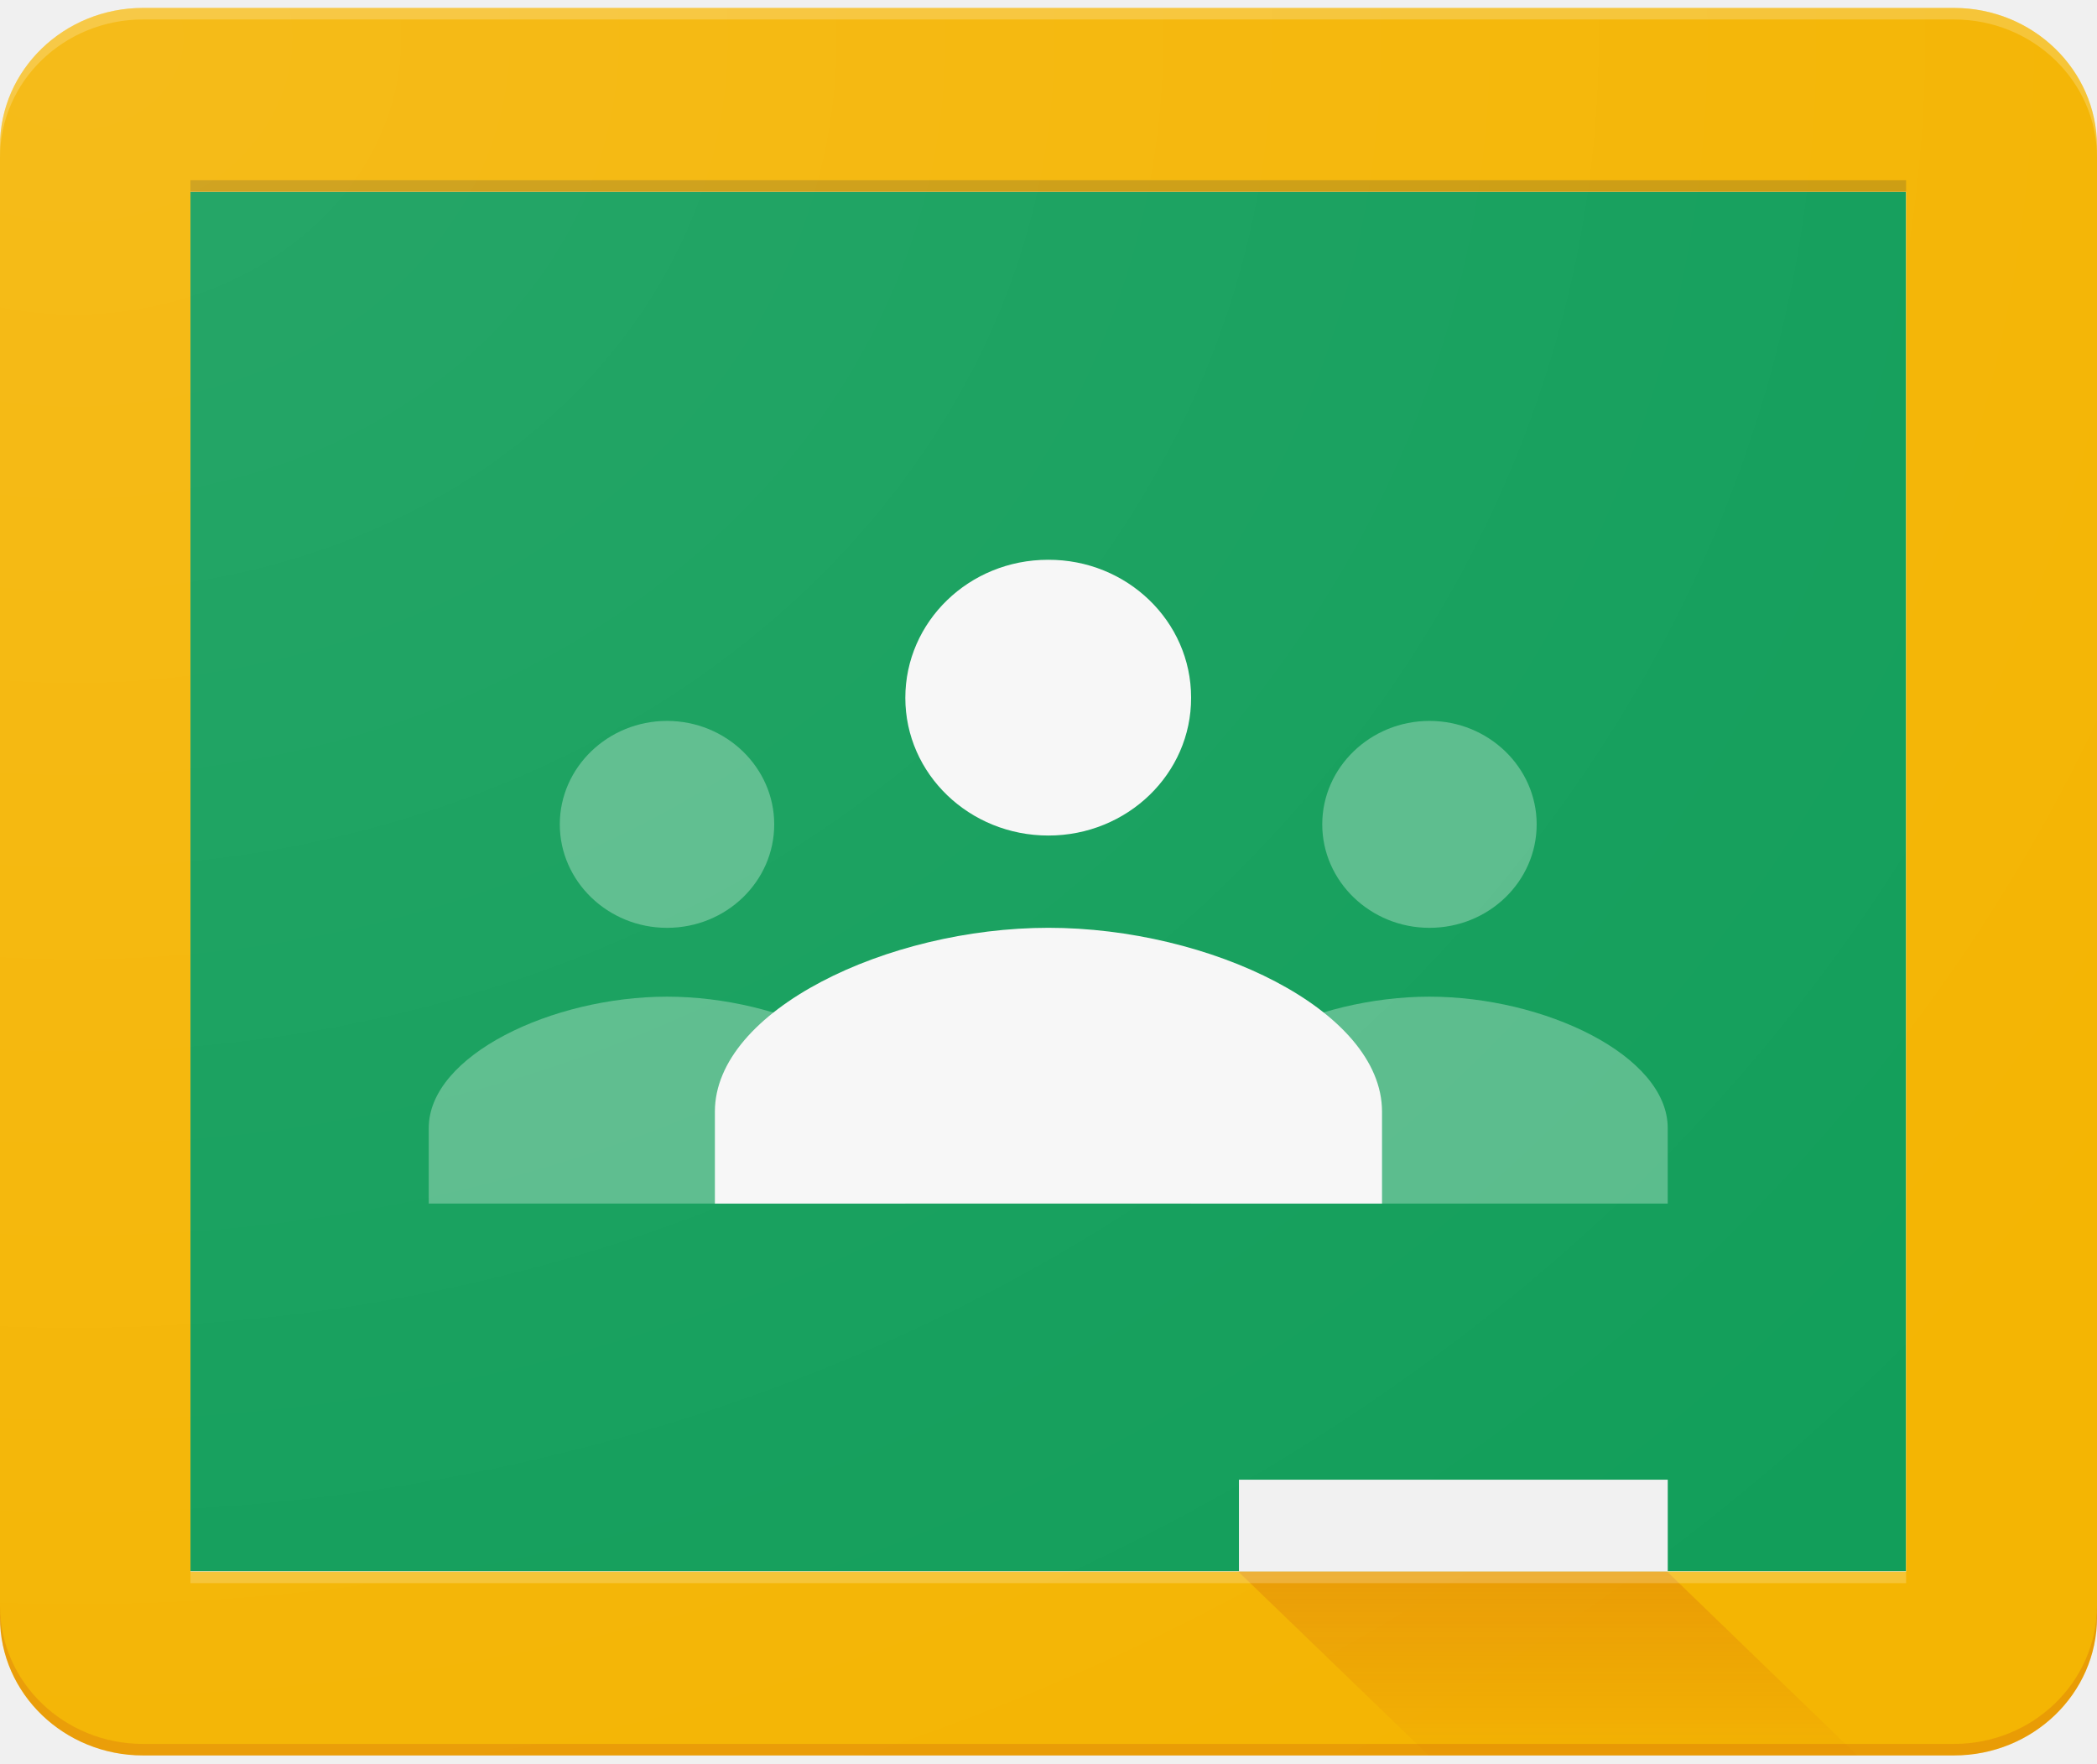
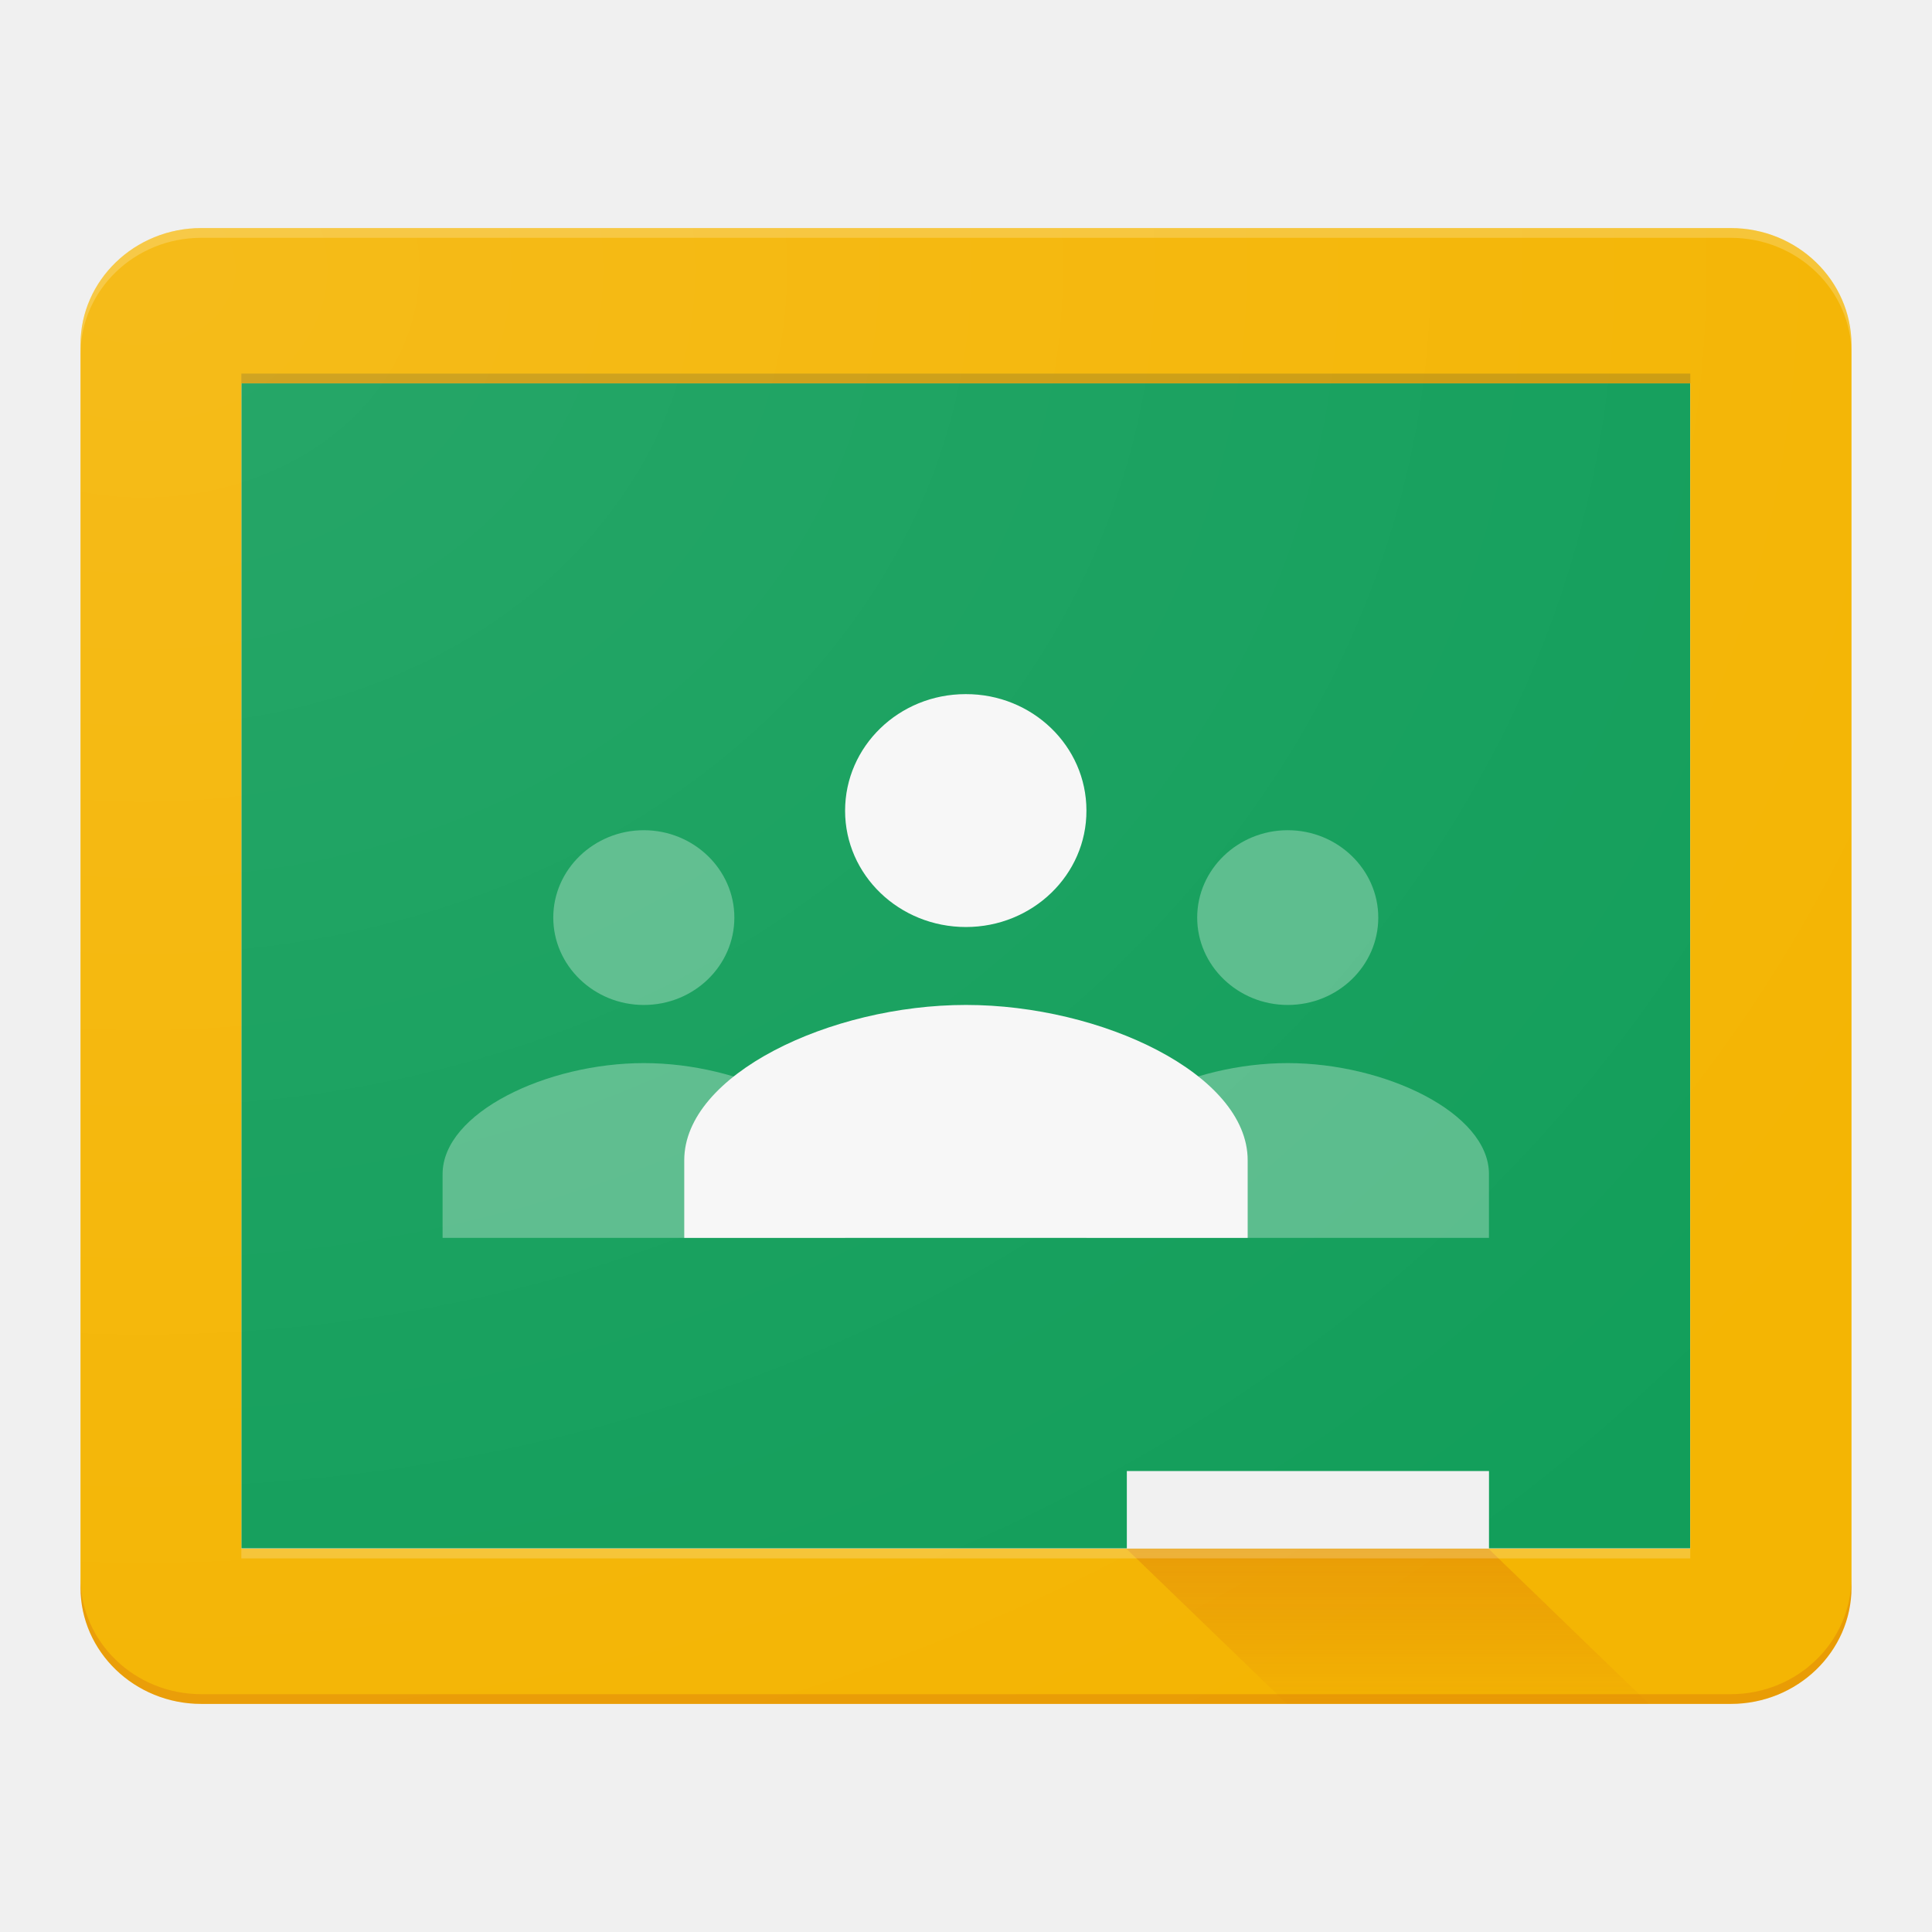
- <svg xmlns="http://www.w3.org/2000/svg" width="88" height="74" viewBox="0 0 88 74" fill="none">
-   <path d="M7.992 8.048H79.988V65.937H7.992V8.048Z" fill="#0F9D58" />
-   <path fill-rule="evenodd" clip-rule="evenodd" d="M27.991 38.936C30.484 38.936 32.49 36.985 32.49 34.594C32.49 32.204 30.468 30.253 27.991 30.253C25.514 30.253 23.492 32.204 23.492 34.594C23.492 36.985 25.514 38.936 27.991 38.936ZM64.486 34.594C64.486 36.985 62.48 38.936 59.987 38.936C57.51 38.936 55.488 36.985 55.488 34.594C55.488 32.204 57.51 30.253 59.987 30.253C62.464 30.253 64.486 32.204 64.486 34.594ZM49.984 47.34C49.984 44.289 55.167 41.825 59.985 41.825C64.803 41.825 69.986 44.289 69.986 47.34V50.508H49.984V47.34ZM17.992 47.34C17.992 44.289 23.175 41.825 27.993 41.825C32.811 41.825 37.994 44.289 37.994 47.34V50.508H17.992V47.34Z" fill="#57BB8A" />
-   <path fill-rule="evenodd" clip-rule="evenodd" d="M49.984 29.27C49.999 32.467 47.309 35.063 43.996 35.063C40.682 35.063 37.992 32.482 37.992 29.285C37.992 26.087 40.667 23.491 43.98 23.491C47.294 23.477 49.984 26.073 49.984 29.27ZM30 46.65C30 42.397 37.25 38.935 43.998 38.935C50.746 38.935 57.996 42.382 57.996 46.65V50.508H30V46.65Z" fill="#F7F7F7" />
-   <path d="M51.992 62.095H69.987V65.952H51.992V62.095Z" fill="#F1F1F1" />
-   <path fill-rule="evenodd" clip-rule="evenodd" d="M6.003 0.333H81.996C85.31 0.333 87.985 2.929 88 6.126V67.873C88 71.07 85.31 73.666 81.996 73.666H6.003C2.69 73.666 0 71.07 0 67.888V6.126C0 2.929 2.69 0.333 6.003 0.333ZM7.992 65.952H79.988V8.048H7.992V65.952Z" fill="#F4B400" />
-   <path opacity="0.2" d="M81.996 0.333H6.003C2.69 0.333 0 2.929 0 6.126V6.61C0 3.413 2.69 0.817 6.003 0.817H81.996C85.31 0.817 88 3.413 88 6.61V6.126C87.985 2.929 85.31 0.333 81.996 0.333Z" fill="white" />
-   <path opacity="0.2" d="M81.996 73.183H6.003C2.69 73.183 0 70.587 0 67.39V67.874C0 71.071 2.69 73.667 6.003 73.667H81.996C85.31 73.667 88 71.071 88 67.874V67.39C87.985 70.587 85.31 73.183 81.996 73.183Z" fill="#BF360C" />
-   <path d="M69.96 65.952H51.965L59.959 73.667H77.939L69.96 65.952Z" fill="url(#paint0_linear_8560_15687)" />
-   <path opacity="0.2" d="M7.992 7.563H79.988V8.047H7.992V7.563Z" fill="#263238" />
-   <path opacity="0.2" d="M7.992 65.952H79.988V66.436H7.992V65.952Z" fill="white" />
-   <path d="M81.996 0.333H6.003C2.69 0.333 0 2.929 0 6.126V67.888C0 71.07 2.69 73.666 6.003 73.666H81.996C85.31 73.666 88 71.07 88 67.873V6.126C87.985 2.929 85.31 0.333 81.996 0.333Z" fill="url(#paint1_radial_8560_15687)" />
+ <svg xmlns="http://www.w3.org/2000/svg" width="96" height="96" viewBox="0 0 96 96" fill="none">
+   <path d="M11.992 19.048H83.988V76.937H11.992V19.048Z" fill="#0F9D58" />
+   <path fill-rule="evenodd" clip-rule="evenodd" d="M31.991 49.936C34.484 49.936 36.49 47.985 36.49 45.594C36.49 43.204 34.468 41.253 31.991 41.253C29.514 41.253 27.492 43.204 27.492 45.594C27.492 47.985 29.514 49.936 31.991 49.936ZM68.486 45.594C68.486 47.985 66.48 49.936 63.987 49.936C61.51 49.936 59.488 47.985 59.488 45.594C59.488 43.204 61.51 41.253 63.987 41.253C66.464 41.253 68.486 43.204 68.486 45.594ZM53.984 58.34C53.984 55.289 59.167 52.825 63.985 52.825C68.803 52.825 73.986 55.289 73.986 58.34V61.508H53.984V58.34ZM21.992 58.34C21.992 55.289 27.175 52.825 31.993 52.825C36.811 52.825 41.994 55.289 41.994 58.34V61.508H21.992V58.34Z" fill="#57BB8A" />
+   <path fill-rule="evenodd" clip-rule="evenodd" d="M53.984 40.27C53.999 43.467 51.309 46.063 47.996 46.063C44.682 46.063 41.992 43.482 41.992 40.285C41.992 37.087 44.667 34.491 47.98 34.491C51.294 34.477 53.984 37.073 53.984 40.27ZM34 57.65C34 53.397 41.25 49.935 47.998 49.935C54.746 49.935 61.996 53.382 61.996 57.65V61.508H34V57.65Z" fill="#F7F7F7" />
+   <path d="M55.992 73.095H73.987V76.952H55.992V73.095Z" fill="#F1F1F1" />
+   <path fill-rule="evenodd" clip-rule="evenodd" d="M10.004 11.333H85.996C89.31 11.333 91.985 13.929 92 17.126V78.873C92 82.07 89.31 84.666 85.996 84.666H10.004C6.69 84.666 4 82.07 4 78.888V17.126C4 13.929 6.69 11.333 10.004 11.333ZM11.992 76.952H83.988V19.048H11.992V76.952Z" fill="#F4B400" />
+   <path opacity="0.2" d="M85.996 11.333H10.004C6.69 11.333 4 13.929 4 17.126V17.61C4 14.413 6.69 11.817 10.004 11.817H85.996C89.31 11.817 92 14.413 92 17.61V17.126C91.985 13.929 89.31 11.333 85.996 11.333Z" fill="white" />
+   <path opacity="0.2" d="M85.996 84.183H10.004C6.69 84.183 4 81.587 4 78.39V78.874C4 82.071 6.69 84.667 10.004 84.667H85.996C89.31 84.667 92 82.071 92 78.874V78.39C91.985 81.587 89.31 84.183 85.996 84.183Z" fill="#BF360C" />
+   <path d="M73.96 76.952H55.965L63.959 84.667H81.939L73.96 76.952Z" fill="url(#paint0_linear_8642_11946)" />
+   <path opacity="0.2" d="M11.992 18.564H83.988V19.047H11.992V18.564Z" fill="#263238" />
+   <path opacity="0.2" d="M11.992 76.952H83.988V77.436H11.992V76.952Z" fill="white" />
+   <path d="M85.996 11.333H10.004C6.69 11.333 4 13.929 4 17.126V78.888C4 82.07 6.69 84.666 10.004 84.666H85.996C89.31 84.666 92 82.07 92 78.873V17.126C91.985 13.929 89.31 11.333 85.996 11.333Z" fill="url(#paint1_radial_8642_11946)" />
  <defs>
-     <linearGradient id="paint0_linear_8560_15687" x1="52.006" y1="66.055" x2="52.006" y2="73.747" gradientUnits="userSpaceOnUse">
+     <linearGradient id="paint0_linear_8642_11946" x1="56.006" y1="77.055" x2="56.006" y2="84.747" gradientUnits="userSpaceOnUse">
      <stop stop-color="#BF360C" stop-opacity="0.2" />
      <stop offset="1" stop-color="#BF360C" stop-opacity="0.02" />
    </linearGradient>
-     <radialGradient id="paint1_radial_8560_15687" cx="0" cy="0" r="1" gradientUnits="userSpaceOnUse" gradientTransform="translate(3.03125 2.05185) scale(105.095 87.5788)">
+     <radialGradient id="paint1_radial_8642_11946" cx="0" cy="0" r="1" gradientUnits="userSpaceOnUse" gradientTransform="translate(7.03125 13.0519) scale(105.095 87.5788)">
      <stop stop-color="white" stop-opacity="0.1" />
      <stop offset="1" stop-color="white" stop-opacity="0.01" />
    </radialGradient>
  </defs>
</svg>
